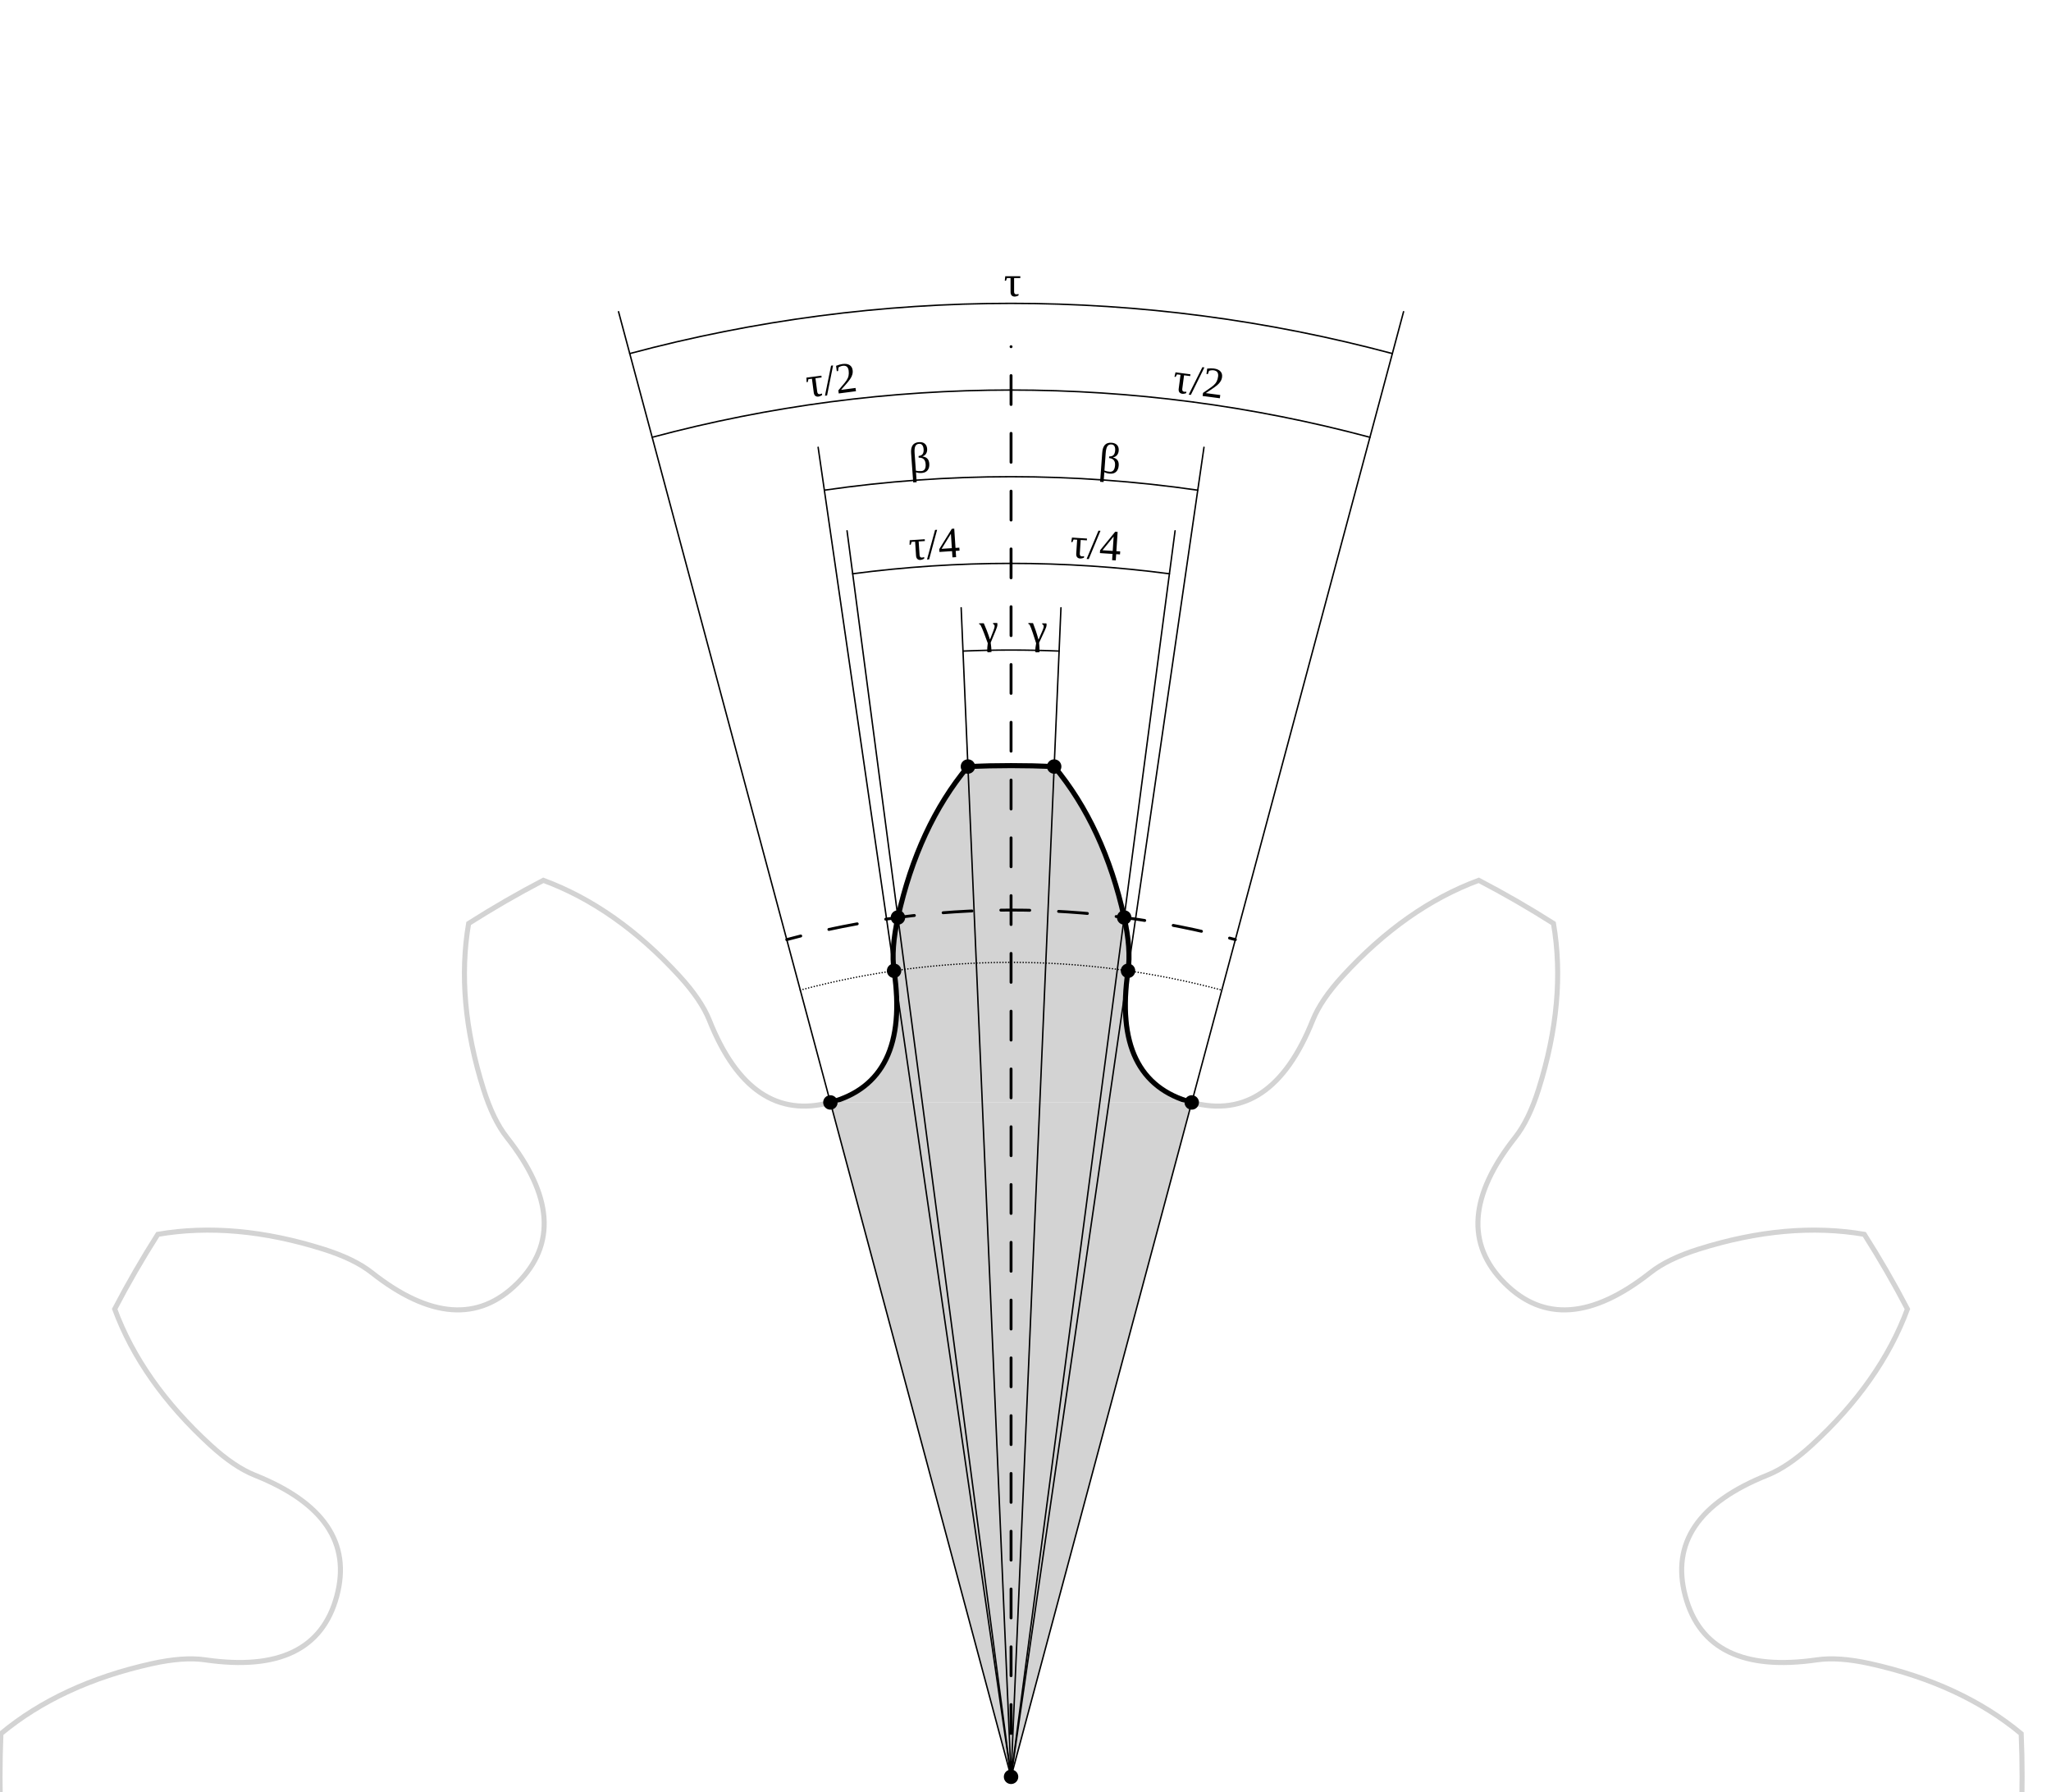
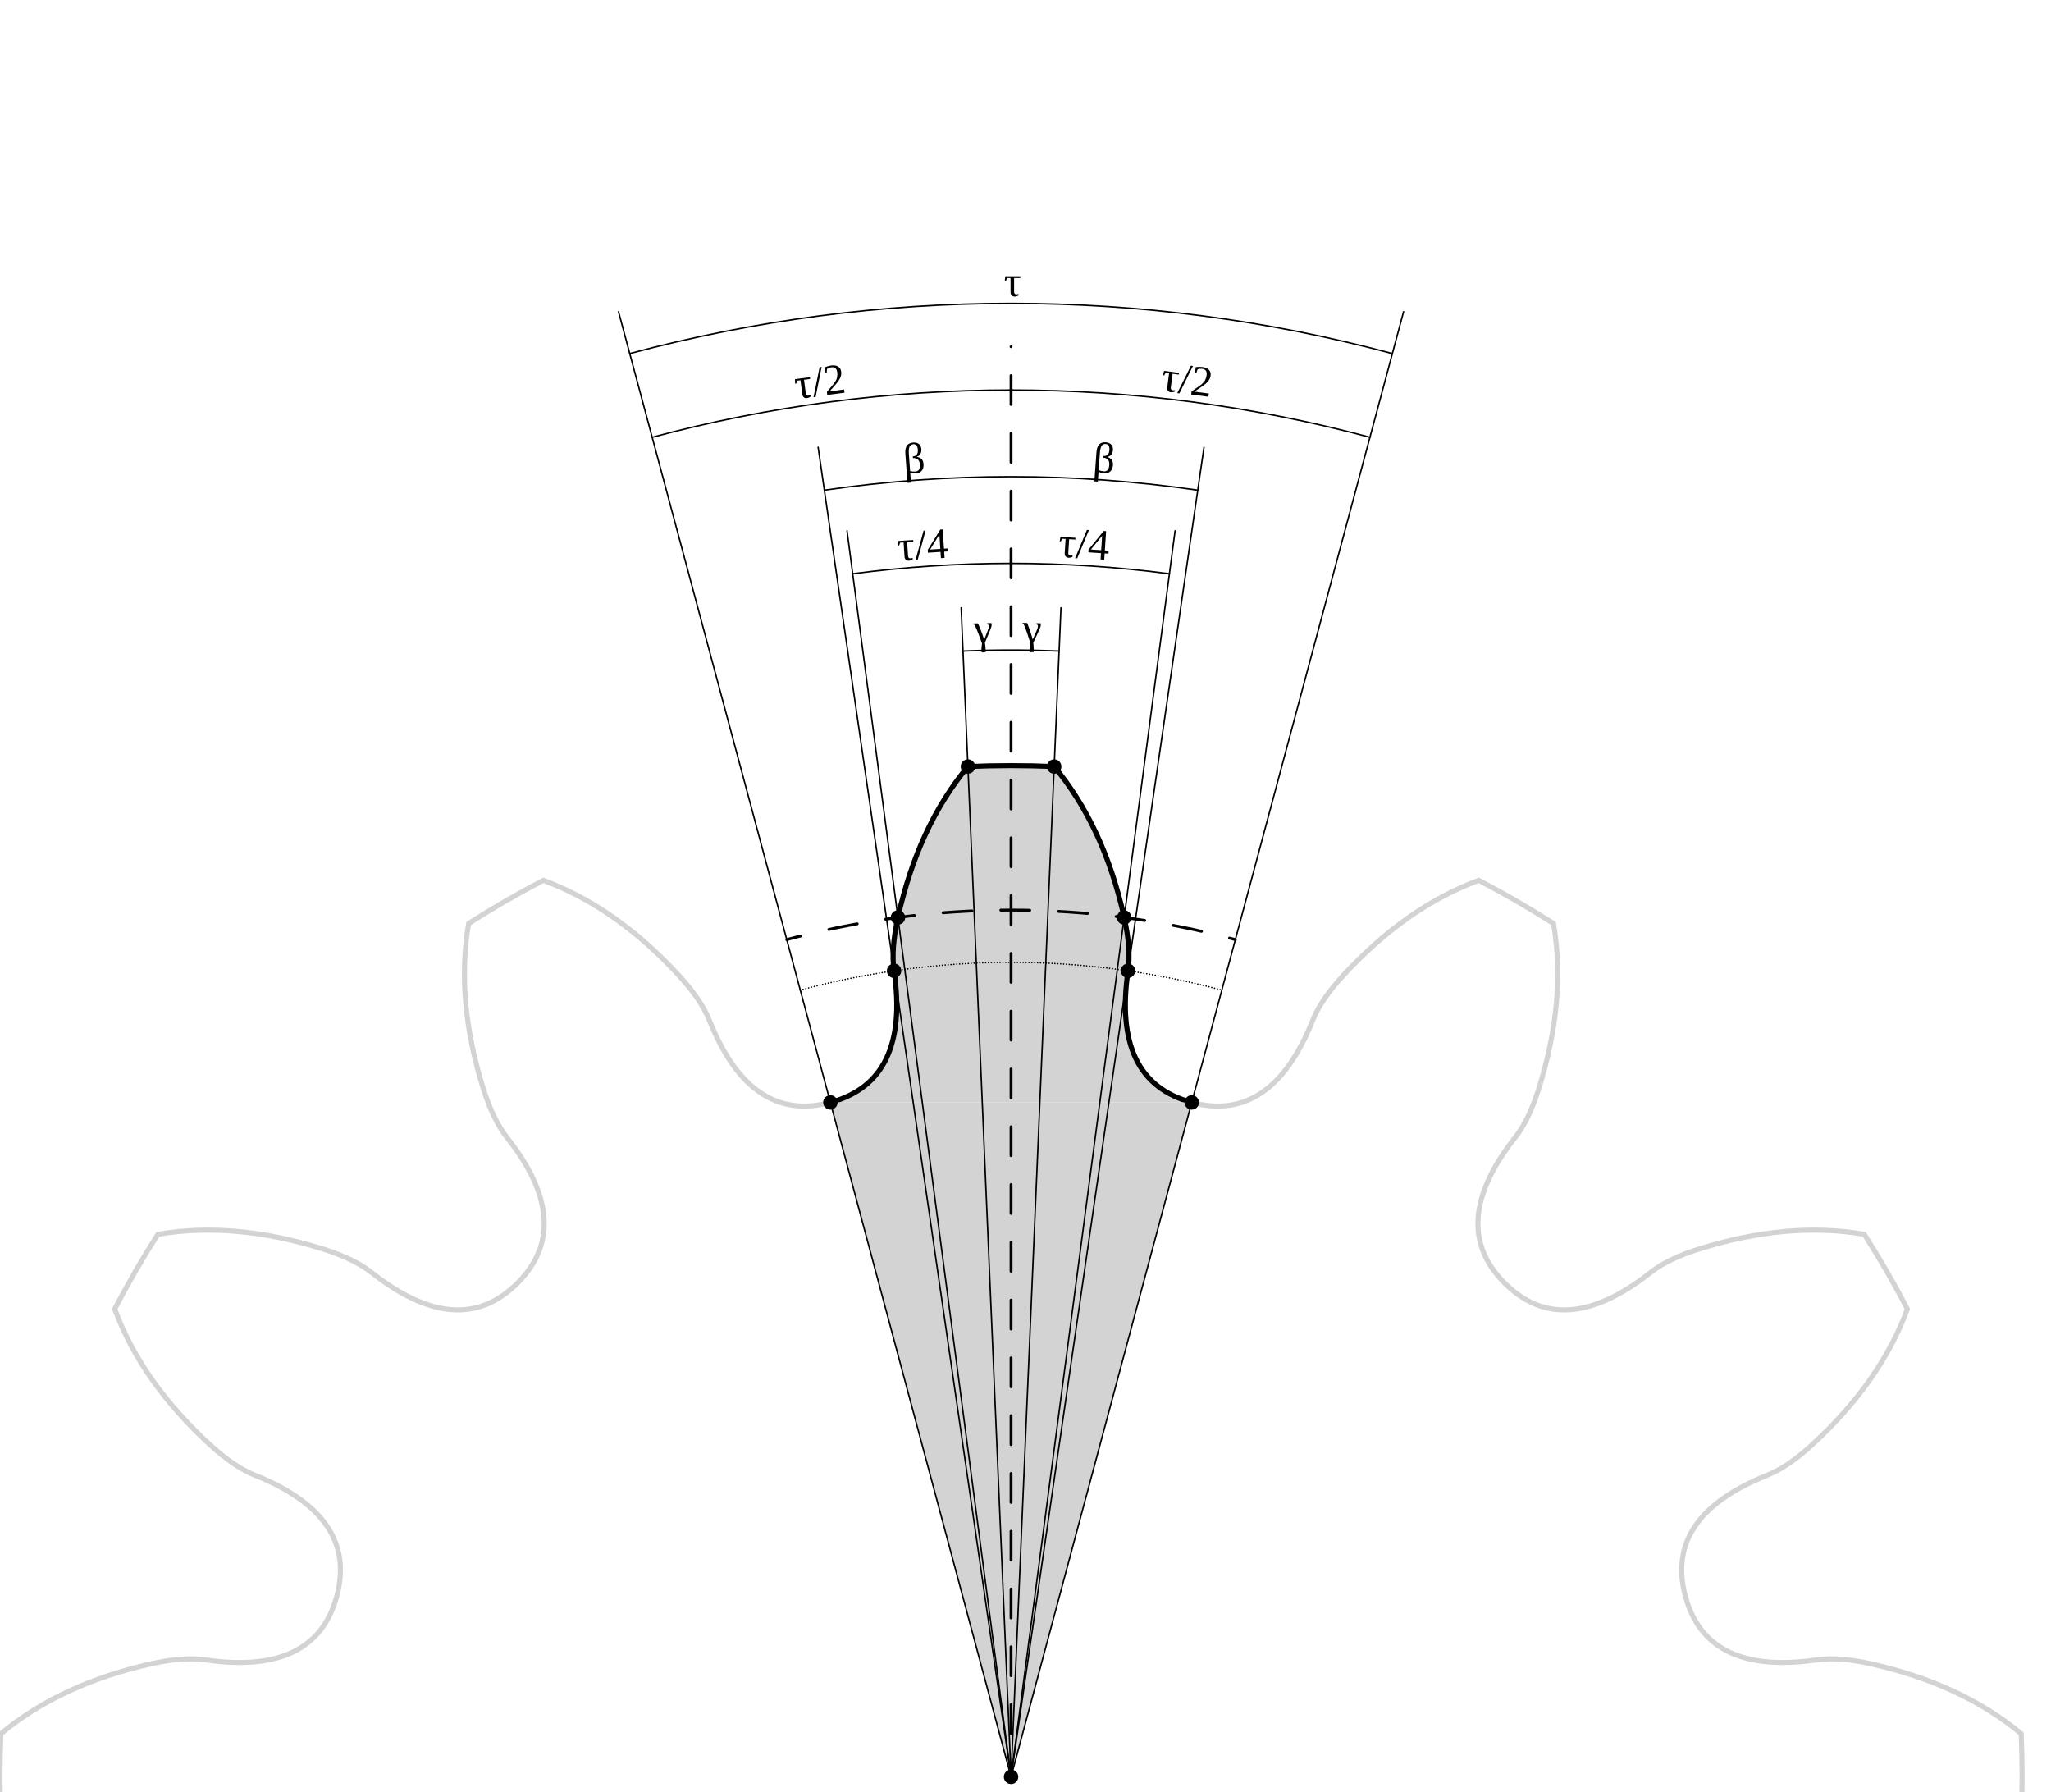
<svg xmlns="http://www.w3.org/2000/svg" width="142mm" height="124mm" viewBox="-70 -123 142 124" version="1.1">
  <style />
  <g transform="scale(1, -1)" fill="lightgrey">
    <path d="M -12.509 46.683 Q -6.883 47.424 -8.098 55.797 Q -8.316 57.301 -7.832 59.487 Q -6.436 65.783 -2.986 69.936 A 70.000 70.000 0 0 0 2.986 69.936 Q 6.436 65.783 7.832 59.487 Q 8.316 57.301 8.098 55.797 Q 6.990 48.162 12.509 46.683 Q 18.028 45.204 20.886 52.371 Q 21.449 53.782 22.961 55.433 Q 27.318 60.188 32.382 62.060 A 70.000 70.000 0 0 0 37.554 59.074 Q 38.465 53.752 36.526 47.601 Q 35.853 45.466 34.911 44.273 Q 30.134 38.215 34.174 34.174 Q 38.215 30.134 44.273 34.911 Q 45.466 35.853 47.601 36.526 Q 53.752 38.465 59.074 37.554 A 70.000 70.000 0 0 0 62.060 32.382 Q 60.188 27.318 55.433 22.961 Q 53.782 21.449 52.371 20.886 Q 45.204 18.028 46.683 12.509 Q 48.162 6.990 55.797 8.098 Q 57.301 8.316 59.487 7.832 Q 65.783 6.436 69.936 2.986 A 70.000 70.000 0 0 0 69.936 -2.986 Q 65.783 -6.436 59.487 -7.832 Q 57.301 -8.316 55.797 -8.098 Q 48.162 -6.990 46.683 -12.509 Q 45.204 -18.028 52.371 -20.886 Q 53.782 -21.449 55.433 -22.961 Q 60.188 -27.318 62.060 -32.382 A 70.000 70.000 0 0 0 59.074 -37.554 Q 53.752 -38.465 47.601 -36.526 Q 45.466 -35.853 44.273 -34.911 Q 38.215 -30.134 34.174 -34.174 Q 30.134 -38.215 34.911 -44.273 Q 35.853 -45.466 36.526 -47.601 Q 38.465 -53.752 37.554 -59.074 A 70.000 70.000 0 0 0 32.382 -62.060 Q 27.318 -60.188 22.961 -55.433 Q 21.449 -53.782 20.886 -52.371 Q 18.028 -45.204 12.509 -46.683 Q 6.990 -48.162 8.098 -55.797 Q 8.316 -57.301 7.832 -59.487 Q 6.436 -65.783 2.986 -69.936 A 70.000 70.000 0 0 0 -2.986 -69.936 Q -6.436 -65.783 -7.832 -59.487 Q -8.316 -57.301 -8.098 -55.797 Q -6.990 -48.162 -12.509 -46.683 Q -18.028 -45.204 -20.886 -52.371 Q -21.449 -53.782 -22.961 -55.433 Q -27.318 -60.188 -32.382 -62.060 A 70.000 70.000 0 0 0 -37.554 -59.074 Q -38.465 -53.752 -36.526 -47.601 Q -35.853 -45.466 -34.911 -44.273 Q -30.134 -38.215 -34.174 -34.174 Q -38.215 -30.134 -44.273 -34.911 Q -45.466 -35.853 -47.601 -36.526 Q -53.752 -38.465 -59.074 -37.554 A 70.000 70.000 0 0 0 -62.060 -32.382 Q -60.188 -27.318 -55.433 -22.961 Q -53.782 -21.449 -52.371 -20.886 Q -45.204 -18.028 -46.683 -12.509 Q -48.162 -6.990 -55.797 -8.098 Q -57.301 -8.316 -59.487 -7.832 Q -65.783 -6.436 -69.936 -2.986 A 70.000 70.000 0 0 0 -69.936 2.986 Q -65.783 6.436 -59.487 7.832 Q -57.301 8.316 -55.797 8.098 Q -48.162 6.990 -46.683 12.509 Q -45.204 18.028 -52.371 20.886 Q -53.782 21.449 -55.433 22.961 Q -60.188 27.318 -62.060 32.382 A 70.000 70.000 0 0 0 -59.074 37.554 Q -53.752 38.465 -47.601 36.526 Q -45.466 35.853 -44.273 34.911 Q -38.215 30.134 -34.174 34.174 Q -30.134 38.215 -34.911 44.273 Q -35.853 45.466 -36.526 47.601 Q -38.465 53.752 -37.554 59.074 A 70.000 70.000 0 0 0 -32.382 62.060 Q -27.318 60.188 -22.961 55.433 Q -21.449 53.782 -20.886 52.371 Q -18.028 45.204 -12.509 46.683 C" stroke="lightgrey" stroke-width="0.35" stroke-linecap="round" fill="none" />
    <path d="M -12.509 46.683 Q -6.990 48.162 -8.098 55.797 Q -8.316 57.301 -7.832 59.487 Q -6.436 65.783 -2.986 69.936 A 70.000 70.000 0 0 0 2.986 69.936 Q 6.436 65.783 7.832 59.487 Q 8.316 57.301 8.098 55.797 Q 6.990 48.162 12.509 46.683" stroke="black" stroke-width="0.35" stroke-linecap="round" />
    <path d="M -12.509 46.683 L 12.509 46.683 L 0.000 0.000" stroke="none" stroke-width="0.35" stroke-linecap="round" />
    <path d="M -15.529 57.956 A 60.000 60.000 0 0 0 15.529 57.956" stroke="black" stroke-width="0.2" stroke-linecap="round" fill="none" stroke-dasharray="2.0 1.0 0.0 1.0" stroke-dashoffset="1.0" />
    <path d="M -14.593 54.460 A 56.382 56.382 0 0 0 14.593 54.460" stroke="black" stroke-width="0.1" stroke-linecap="round" fill="none" stroke-dasharray="0.0 0.2" />
    <line x1="0.000" y1="0.000" x2="-27.176" y2="101.422" stroke="black" stroke-width="0.1" stroke-linecap="round" />
    <line x1="0.000" y1="0.000" x2="27.176" y2="101.422" stroke="black" stroke-width="0.1" stroke-linecap="round" />
    <path d="M -26.400 98.524 A 102.000 102.000 0 0 0 26.400 98.524" stroke="black" stroke-width="0.1" stroke-linecap="round" fill="none" />
    <g transform="translate(0.000 102.000) rotate(0.000)">
      <text transform="translate(-0.500 0.500) scale(0.25, -0.25)" fill="black" stroke="none">τ</text>
    </g>
    <line x1="0.000" y1="0.000" x2="0.000" y2="99.000" stroke="black" stroke-width="0.2" stroke-linecap="round" stroke-dasharray="2.0 1.0 0.0 1.0" stroke-dashoffset="1.0" />
    <path d="M -24.847 92.729 A 96.000 96.000 0 0 0 24.847 92.729" stroke="black" stroke-width="0.1" stroke-linecap="round" fill="none" />
    <g transform="translate(-12.531 95.179) rotate(7.500)">
-       <text transform="translate(-1.500 0.500) scale(0.25, -0.25)" fill="black" stroke="none">τ/2</text>
+       <text transform="translate(-2.300 0.500) scale(0.25, -0.25)" fill="black" stroke="none">τ/2</text>
    </g>
    <g transform="translate(12.531 95.179) rotate(-7.500)">
-       <text transform="translate(-1.500 0.500) scale(0.25, -0.25)" fill="black" stroke="none">τ/2</text>
+       <text transform="translate(-2.300 0.500) scale(0.25, -0.25)" fill="black" stroke="none">τ/2</text>
    </g>
    <line x1="0.000" y1="0.000" x2="-13.357" y2="92.036" stroke="black" stroke-width="0.1" stroke-linecap="round" />
    <line x1="0.000" y1="0.000" x2="13.357" y2="92.036" stroke="black" stroke-width="0.1" stroke-linecap="round" />
    <path d="M -12.926 89.067 A 90.000 90.000 0 0 0 12.926 89.067" stroke="black" stroke-width="0.1" stroke-linecap="round" fill="none" />
    <g transform="translate(-6.480 89.766) rotate(4.129)">
-       <text transform="translate(-0.500 0.500) scale(0.25, -0.25)" fill="black" stroke="none">β</text>
+       <text transform="translate(-0.900 0.500) scale(0.25, -0.25)" fill="black" stroke="none">β</text>
    </g>
    <g transform="translate(6.480 89.766) rotate(-4.129)">
-       <text transform="translate(-0.500 0.500) scale(0.25, -0.25)" fill="black" stroke="none">β</text>
+       <text transform="translate(-0.900 0.500) scale(0.25, -0.25)" fill="black" stroke="none">β</text>
    </g>
    <line x1="0.000" y1="0.000" x2="-11.356" y2="86.256" stroke="black" stroke-width="0.1" stroke-linecap="round" />
    <line x1="0.000" y1="0.000" x2="11.356" y2="86.256" stroke="black" stroke-width="0.1" stroke-linecap="round" />
    <path d="M -10.964 83.281 A 84.000 84.000 0 0 0 10.964 83.281" stroke="black" stroke-width="0.1" stroke-linecap="round" fill="none" />
    <g transform="translate(-5.494 83.820) rotate(3.750)">
-       <text transform="translate(-1.500 0.500) scale(0.25, -0.25)" fill="black" stroke="none">τ/4</text>
+       <text transform="translate(-2.300 0.500) scale(0.25, -0.25)" fill="black" stroke="none">τ/4</text>
    </g>
    <g transform="translate(5.494 83.820) rotate(-3.750)">
-       <text transform="translate(-1.500 0.500) scale(0.25, -0.25)" fill="black" stroke="none">τ/4</text>
+       <text transform="translate(-2.300 0.500) scale(0.25, -0.25)" fill="black" stroke="none">τ/4</text>
    </g>
    <line x1="0.000" y1="0.000" x2="-3.455" y2="80.926" stroke="black" stroke-width="0.1" stroke-linecap="round" />
    <line x1="0.000" y1="0.000" x2="3.455" y2="80.926" stroke="black" stroke-width="0.1" stroke-linecap="round" />
    <path d="M -3.327 77.929 A 78.000 78.000 0 0 0 3.327 77.929" stroke="black" stroke-width="0.1" stroke-linecap="round" fill="none" />
    <g transform="translate(-1.664 77.982) rotate(1.222)">
-       <text transform="translate(-0.500 0.500) scale(0.25, -0.25)" fill="black" stroke="none">γ</text>
+       <text transform="translate(-0.900 0.500) scale(0.25, -0.25)" fill="black" stroke="none">γ</text>
    </g>
    <g transform="translate(1.664 77.982) rotate(-1.222)">
-       <text transform="translate(-0.500 0.500) scale(0.25, -0.25)" fill="black" stroke="none">γ</text>
+       <text transform="translate(-0.900 0.500) scale(0.25, -0.25)" fill="black" stroke="none">γ</text>
    </g>
    <circle cx="0.000" cy="0.000" r="0.5" fill="black" />
    <circle cx="-12.509" cy="46.683" r="0.5" fill="black" />
    <circle cx="-8.098" cy="55.797" r="0.5" fill="black" />
    <circle cx="-7.832" cy="59.487" r="0.5" fill="black" />
    <circle cx="-2.986" cy="69.936" r="0.5" fill="black" />
    <circle cx="2.986" cy="69.936" r="0.5" fill="black" />
    <circle cx="7.832" cy="59.487" r="0.5" fill="black" />
    <circle cx="8.098" cy="55.797" r="0.5" fill="black" />
    <circle cx="12.509" cy="46.683" r="0.5" fill="black" />
  </g>
</svg>
